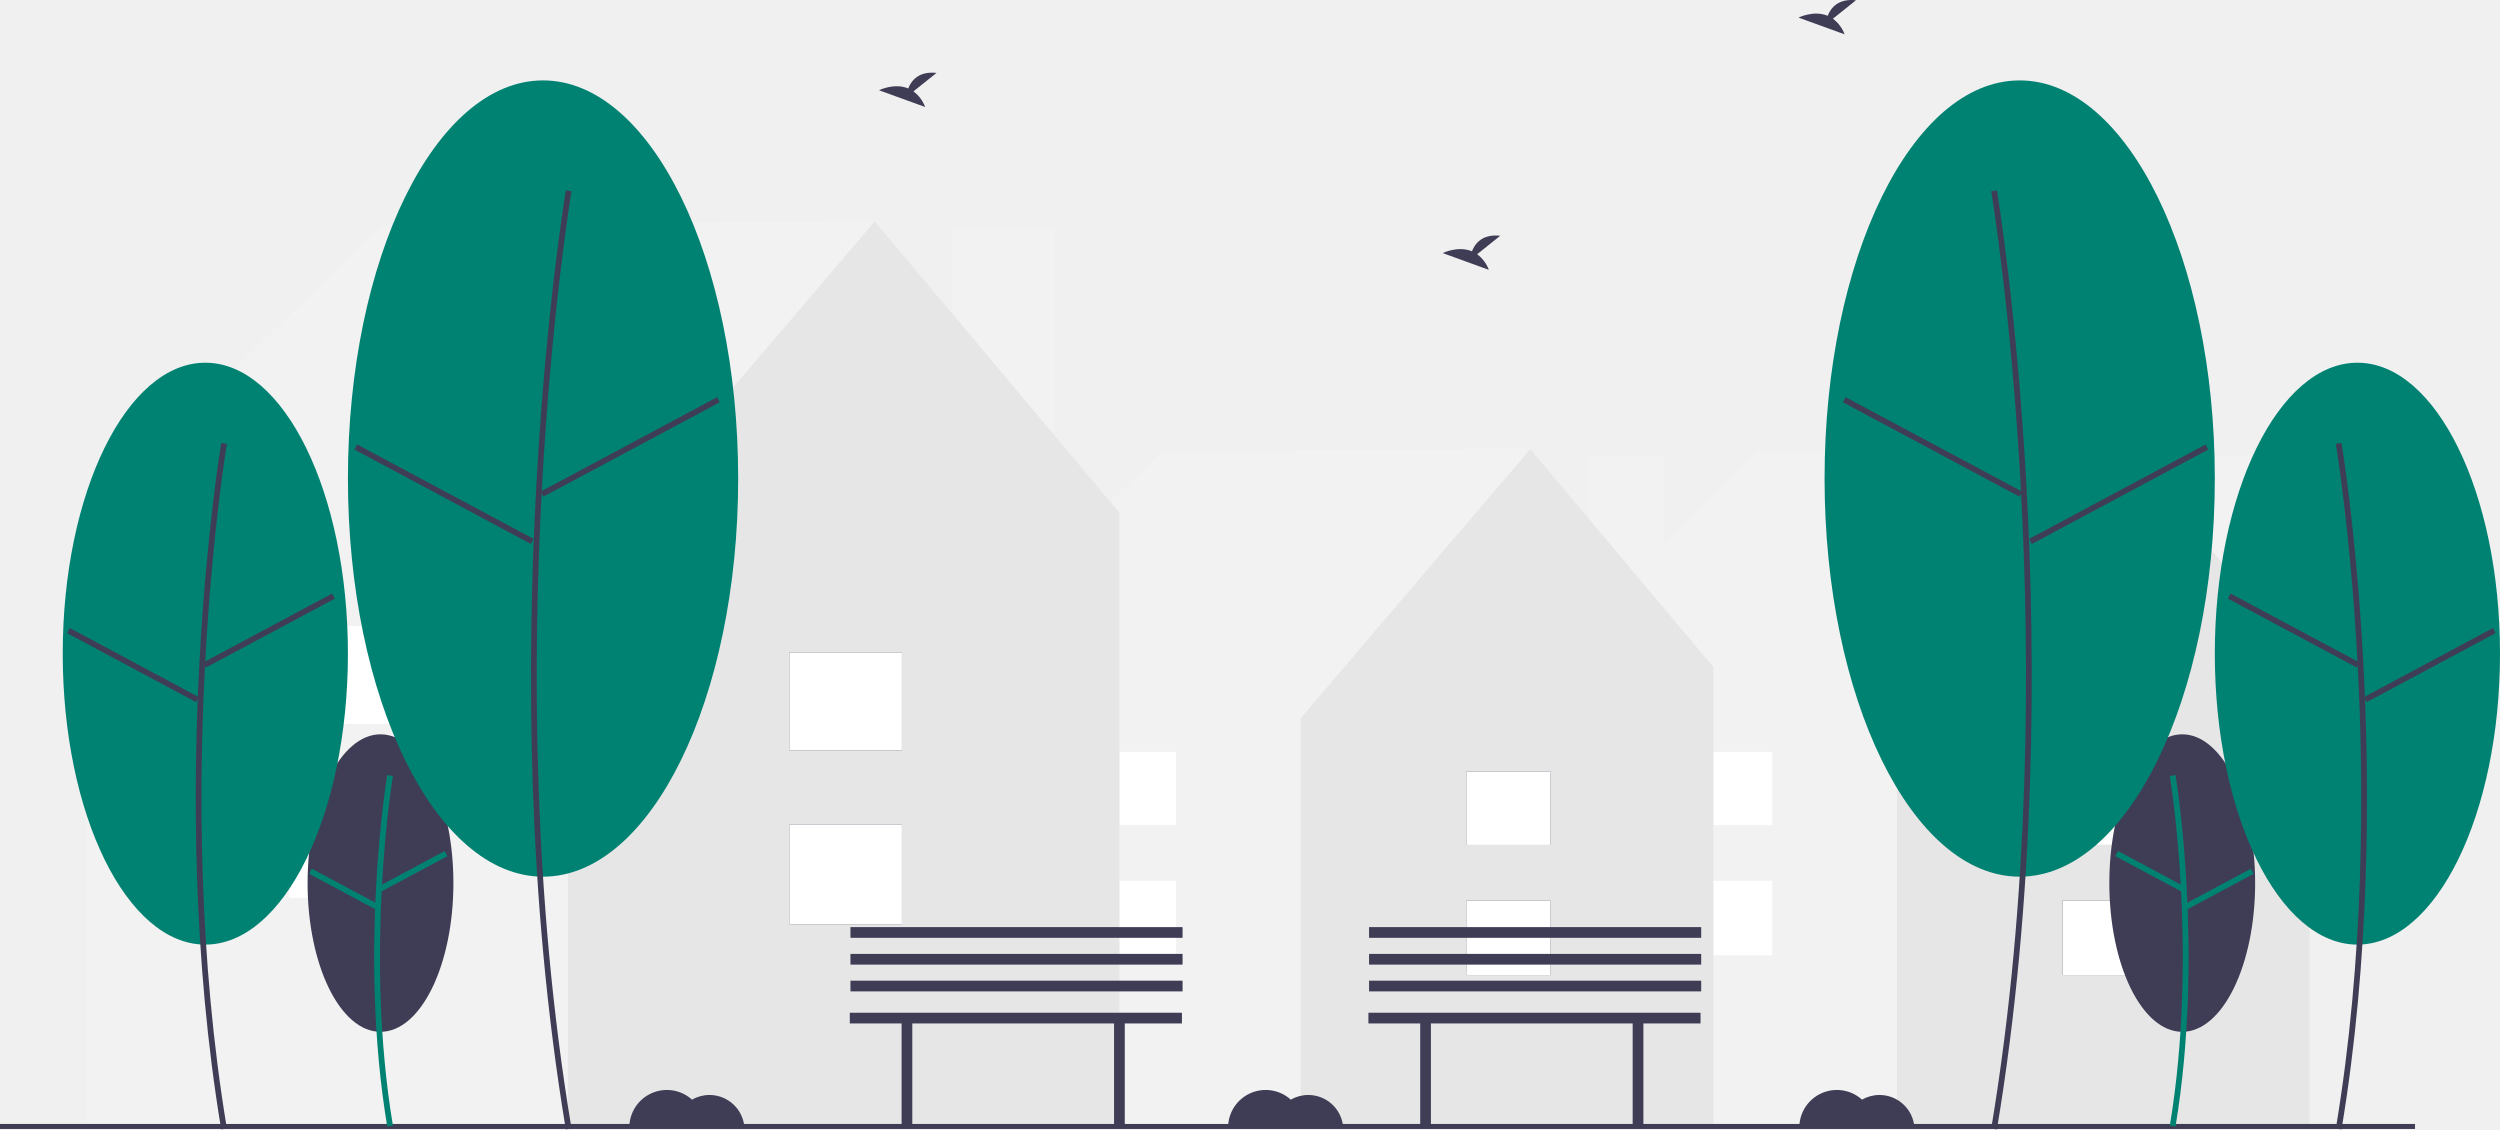
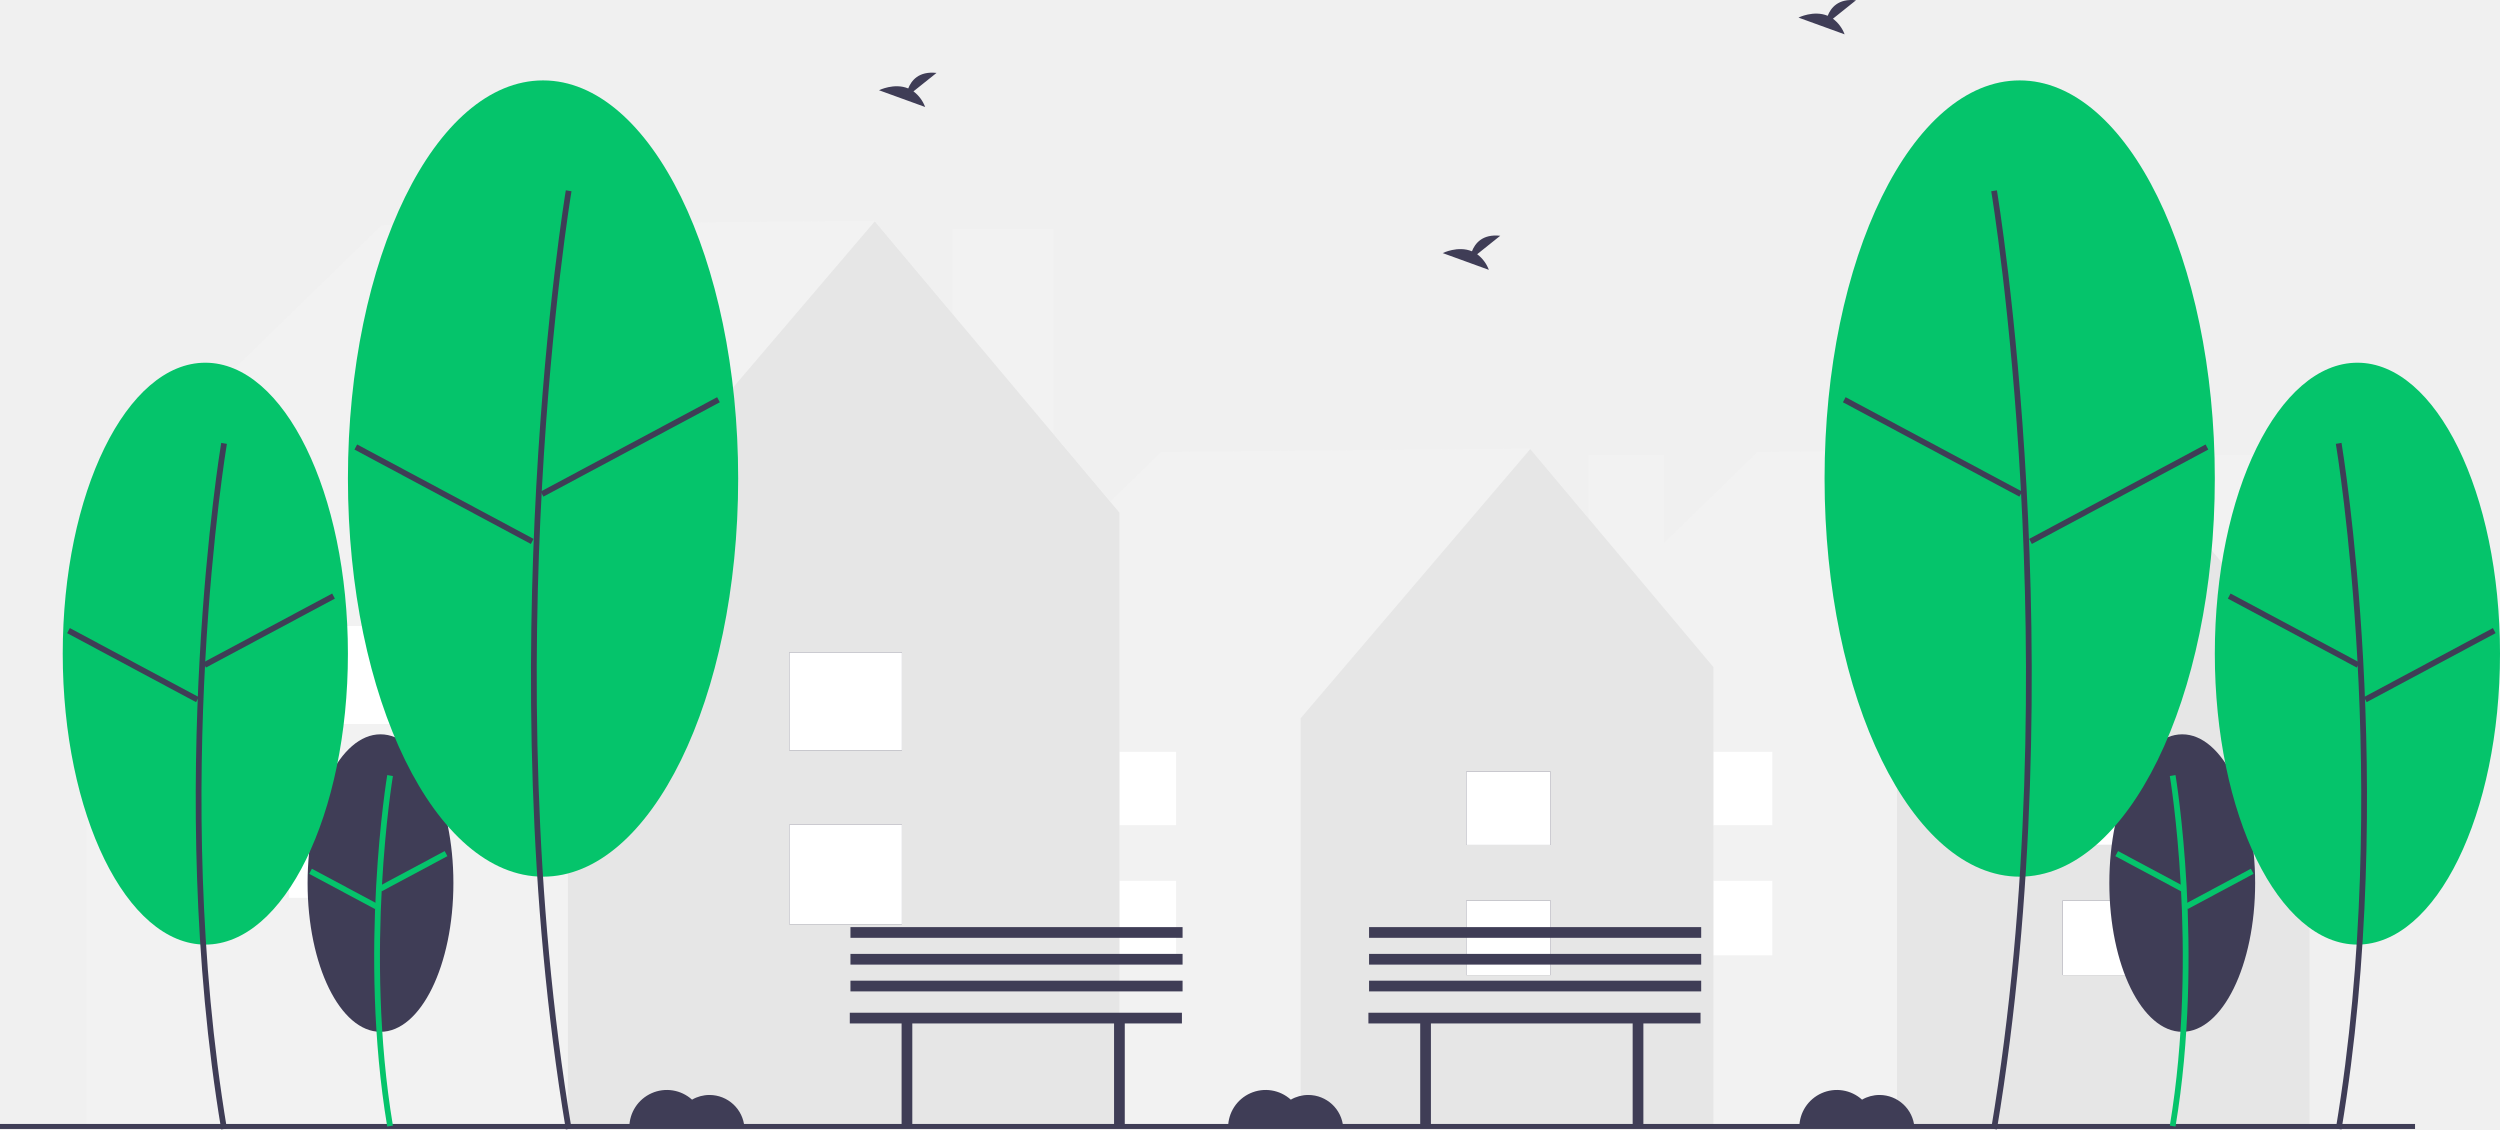
<svg xmlns="http://www.w3.org/2000/svg" id="be3e1a43-0c7b-454d-900a-5620992e061d" data-name="Layer 1" width="997.861" height="450.808" viewBox="0 0 997.861 450.808">
  <rect x="871.992" y="181.558" width="30.159" height="104.398" fill="#f2f2f2" />
  <polygon points="922.068 266.317 848.715 179.052 701.475 180.398 612.156 267.396 613.961 268.556 613.316 268.556 613.316 449.513 921.871 449.513 921.871 268.556 922.068 266.317" fill="#f2f2f2" />
  <polygon points="848.792 179.238 757.154 286.674 757.154 449.513 921.871 449.513 921.871 266.236 848.792 179.238" fill="#e6e6e6" />
  <rect x="823.272" y="359.461" width="33.639" height="29.733" fill="#3f3d56" />
  <rect x="823.272" y="307.996" width="33.639" height="29.262" fill="#3f3d56" />
  <rect x="823.272" y="359.461" width="33.639" height="29.733" fill="#fff" />
  <rect x="823.272" y="307.996" width="33.639" height="29.262" fill="#fff" />
  <rect x="673.777" y="351.571" width="33.639" height="29.733" fill="#fff" />
  <rect x="673.777" y="300.106" width="33.639" height="29.262" fill="#fff" />
  <rect x="633.992" y="181.558" width="30.159" height="104.398" fill="#f2f2f2" />
  <polygon points="684.068 266.317 610.715 179.052 463.475 180.398 374.156 267.396 375.961 268.556 375.316 268.556 375.316 449.513 683.871 449.513 683.871 268.556 684.068 266.317" fill="#f2f2f2" />
  <polygon points="610.792 179.238 519.154 286.674 519.154 449.513 683.871 449.513 683.871 266.236 610.792 179.238" fill="#e6e6e6" />
  <rect x="585.272" y="359.461" width="33.639" height="29.733" fill="#3f3d56" />
  <rect x="585.272" y="307.996" width="33.639" height="29.262" fill="#3f3d56" />
  <rect x="585.272" y="359.461" width="33.639" height="29.733" fill="#fff" />
  <rect x="585.272" y="307.996" width="33.639" height="29.262" fill="#fff" />
  <rect x="435.777" y="351.571" width="33.639" height="29.733" fill="#fff" />
  <rect x="435.777" y="300.106" width="33.639" height="29.262" fill="#fff" />
  <rect x="380.154" y="91.46" width="40.3" height="139.501" fill="#f2f2f2" />
  <polygon points="447.068 204.718 349.051 88.112 152.302 89.91 32.951 206.161 35.362 207.711 34.501 207.711 34.501 449.513 446.804 449.513 446.804 207.711 447.068 204.718" fill="#f2f2f2" />
  <polygon points="349.153 88.36 226.702 231.921 226.702 449.513 446.804 449.513 446.804 204.611 349.153 88.36" fill="#e6e6e6" />
  <rect x="315.053" y="329.181" width="44.95" height="39.731" fill="#3f3d56" />
  <rect x="315.053" y="260.412" width="44.95" height="39.101" fill="#3f3d56" />
  <rect x="315.053" y="329.181" width="44.95" height="39.731" fill="#fff" />
  <rect x="315.053" y="260.412" width="44.95" height="39.101" fill="#fff" />
  <rect x="115.29" y="318.639" width="44.95" height="39.731" fill="#fff" />
  <rect x="115.29" y="249.869" width="44.95" height="39.101" fill="#fff" />
  <rect y="448.62" width="963.951" height="2" fill="#3f3d56" />
  <ellipse cx="151.872" cy="352.472" rx="29.099" ry="59.374" fill="#3f3d56" />
-   <path d="M255.629,674.254c-11.655-69.925-.117-139.598.001-140.293l2.267.384c-.117.692-11.588,69.998.001,139.532Z" transform="translate(-101.0694 -224.5959)" fill="#008272" />
-   <rect x="251.026" y="571.202" width="29.841" height="2.3" transform="translate(-339.5816 -31.50095) rotate(-28.1416)" fill="#008272" />
-   <rect x="237.023" y="564.485" width="2.3" height="29.842" transform="translate(-486.1247 291.3715) rotate(-61.84204)" fill="#008272" />
-   <ellipse cx="81.955" cy="260.903" rx="56.915" ry="116.129" fill="#008272" />
+   <path d="M255.629,674.254c-11.655-69.925-.117-139.598.001-140.293l2.267.384c-.117.692-11.588,69.998.001,139.532Z" transform="translate(-101.0694 -224.5959)" fill="#05c46b" />
+   <rect x="251.026" y="571.202" width="29.841" height="2.3" transform="translate(-339.5816 -31.50095) rotate(-28.1416)" fill="#05c46b" />
+   <rect x="237.023" y="564.485" width="2.3" height="29.842" transform="translate(-486.1247 291.3715) rotate(-61.84204)" fill="#05c46b" />
+   <ellipse cx="81.955" cy="260.903" rx="56.915" ry="116.129" fill="#05c46b" />
  <path d="M189.364,675.404c-22.765-136.585-.23-272.673.001-274.032l2.267.384c-.23,1.355-22.698,137.077.001,273.271Z" transform="translate(-101.0694 -224.5959)" fill="#3f3d56" />
  <rect x="179.276" y="475.125" width="58.368" height="2.3" transform="translate(-301.0624 -69.97216) rotate(-28.1416)" fill="#3f3d56" />
  <rect x="152.989" y="460.889" width="2.3" height="58.368" transform="translate(-451.7425 170.111) rotate(-61.84258)" fill="#3f3d56" />
-   <ellipse cx="216.754" cy="191.008" rx="77.883" ry="158.914" fill="#008272" />
+   <ellipse cx="216.754" cy="191.008" rx="77.883" ry="158.914" fill="#05c46b" />
  <path d="M326.916,675.404c-31.14-186.837-.314-372.992.001-374.851l2.267.384c-.314,1.855-31.074,187.644.001,374.089Z" transform="translate(-101.0694 -224.5959)" fill="#3f3d56" />
  <rect x="312.694" y="401.831" width="79.871" height="2.3" transform="translate(-249.45 -10.63875) rotate(-28.1416)" fill="#3f3d56" />
  <rect x="277.146" y="381.926" width="2.3" height="79.871" transform="translate(-326.0358 243.5579) rotate(-61.84329)" fill="#3f3d56" />
  <ellipse cx="871.029" cy="352.472" rx="29.099" ry="59.374" fill="#3f3d56" />
-   <path d="M969.412,674.254c11.655-69.925.117-139.598-.001-140.293l-2.267.384c.117.692,11.588,69.998-.001,139.532Z" transform="translate(-101.0694 -224.5959)" fill="#008272" />
-   <rect x="957.944" y="557.431" width="2.3" height="29.841" transform="translate(-99.02545 923.5193) rotate(-61.8584)" fill="#008272" />
-   <rect x="971.946" y="578.256" width="29.842" height="2.3" transform="translate(-257.6977 309.6834) rotate(-28.15796)" fill="#008272" />
-   <ellipse cx="940.946" cy="260.903" rx="56.915" ry="116.129" fill="#008272" />
+   <path d="M969.412,674.254c11.655-69.925.117-139.598-.001-140.293l-2.267.384c.117.692,11.588,69.998-.001,139.532Z" transform="translate(-101.0694 -224.5959)" fill="#05c46b" />
+   <rect x="957.944" y="557.431" width="2.3" height="29.841" transform="translate(-99.02545 923.5193) rotate(-61.8584)" fill="#05c46b" />
+   <rect x="971.946" y="578.256" width="29.842" height="2.3" transform="translate(-257.6977 309.6834) rotate(-28.15796)" fill="#05c46b" />
+   <ellipse cx="940.946" cy="260.903" rx="56.915" ry="116.129" fill="#05c46b" />
  <path d="M1035.676,675.404c22.765-136.585.23-272.673-.001-274.032l-2.267.384c.23,1.355,22.698,137.077-.001,273.271Z" transform="translate(-101.0694 -224.5959)" fill="#3f3d56" />
  <rect x="1015.43" y="447.091" width="2.3" height="58.368" transform="translate(16.06635 923.4476) rotate(-61.8584)" fill="#3f3d56" />
  <rect x="1041.717" y="488.923" width="58.368" height="2.3" transform="translate(-205.5961 338.7557) rotate(-28.15742)" fill="#3f3d56" />
-   <ellipse cx="806.148" cy="191.008" rx="77.883" ry="158.914" fill="#008272" />
+   <ellipse cx="806.148" cy="191.008" rx="77.883" ry="158.914" fill="#05c46b" />
  <path d="M898.124,675.404c31.14-186.837.314-372.992-.001-374.851l-2.267.384c.314,1.855,31.074,187.644-.001,374.089Z" transform="translate(-101.0694 -224.5959)" fill="#3f3d56" />
  <rect x="871.261" y="363.045" width="2.3" height="79.871" transform="translate(4.52428 757.5963) rotate(-61.8584)" fill="#3f3d56" />
  <rect x="906.809" y="420.712" width="79.871" height="2.3" transform="translate(-188.1019 272.0814) rotate(-28.15671)" fill="#3f3d56" />
  <path d="M690.674,326.062l9.206-7.363c-7.151-.789-10.09,3.111-11.292,6.198-5.587-2.32-11.669.72-11.669.72l18.419,6.687A13.938,13.938,0,0,0,690.674,326.062Z" transform="translate(-101.0694 -224.5959)" fill="#3f3d56" />
  <path d="M465.674,261.062l9.206-7.363c-7.151-.789-10.09,3.111-11.292,6.198-5.587-2.32-11.669.72-11.669.72l18.419,6.687A13.938,13.938,0,0,0,465.674,261.062Z" transform="translate(-101.0694 -224.5959)" fill="#3f3d56" />
  <path d="M832.674,232.062l9.206-7.363c-7.151-.789-10.09,3.111-11.292,6.198-5.587-2.32-11.669.72-11.669.72l18.419,6.687A13.938,13.938,0,0,0,832.674,232.062Z" transform="translate(-101.0694 -224.5959)" fill="#3f3d56" />
  <path d="M851.26,661.648a13.918,13.918,0,0,0-6.97,1.87A14.982,14.982,0,0,0,819.26,674.648h45.95A13.99,13.99,0,0,0,851.26,661.648Z" transform="translate(-101.0694 -224.5959)" fill="#3f3d56" />
  <path d="M384.26,661.648a13.918,13.918,0,0,0-6.97,1.87A14.982,14.982,0,0,0,352.26,674.648h45.95A13.99,13.99,0,0,0,384.26,661.648Z" transform="translate(-101.0694 -224.5959)" fill="#3f3d56" />
  <path d="M623.26,661.648a13.918,13.918,0,0,0-6.97,1.87A14.982,14.982,0,0,0,591.26,674.648h45.95A13.99,13.99,0,0,0,623.26,661.648Z" transform="translate(-101.0694 -224.5959)" fill="#3f3d56" />
  <polygon points="471.759 404.228 339.191 404.228 339.191 408.504 359.866 408.504 359.866 449.13 364.142 449.13 364.142 408.504 444.669 408.504 444.669 449.13 448.946 449.13 448.946 408.504 471.759 408.504 471.759 404.228" fill="#3f3d56" />
  <rect x="339.452" y="391.434" width="132.568" height="4.276" fill="#3f3d56" />
  <rect x="339.452" y="380.743" width="132.568" height="4.276" fill="#3f3d56" />
  <rect x="339.452" y="370.052" width="132.568" height="4.276" fill="#3f3d56" />
  <polygon points="678.759 404.228 546.191 404.228 546.191 408.504 566.866 408.504 566.866 449.13 571.142 449.13 571.142 408.504 651.669 408.504 651.669 449.13 655.946 449.13 655.946 408.504 678.759 408.504 678.759 404.228" fill="#3f3d56" />
  <rect x="546.452" y="391.434" width="132.568" height="4.276" fill="#3f3d56" />
  <rect x="546.452" y="380.743" width="132.568" height="4.276" fill="#3f3d56" />
  <rect x="546.452" y="370.052" width="132.568" height="4.276" fill="#3f3d56" />
</svg>
